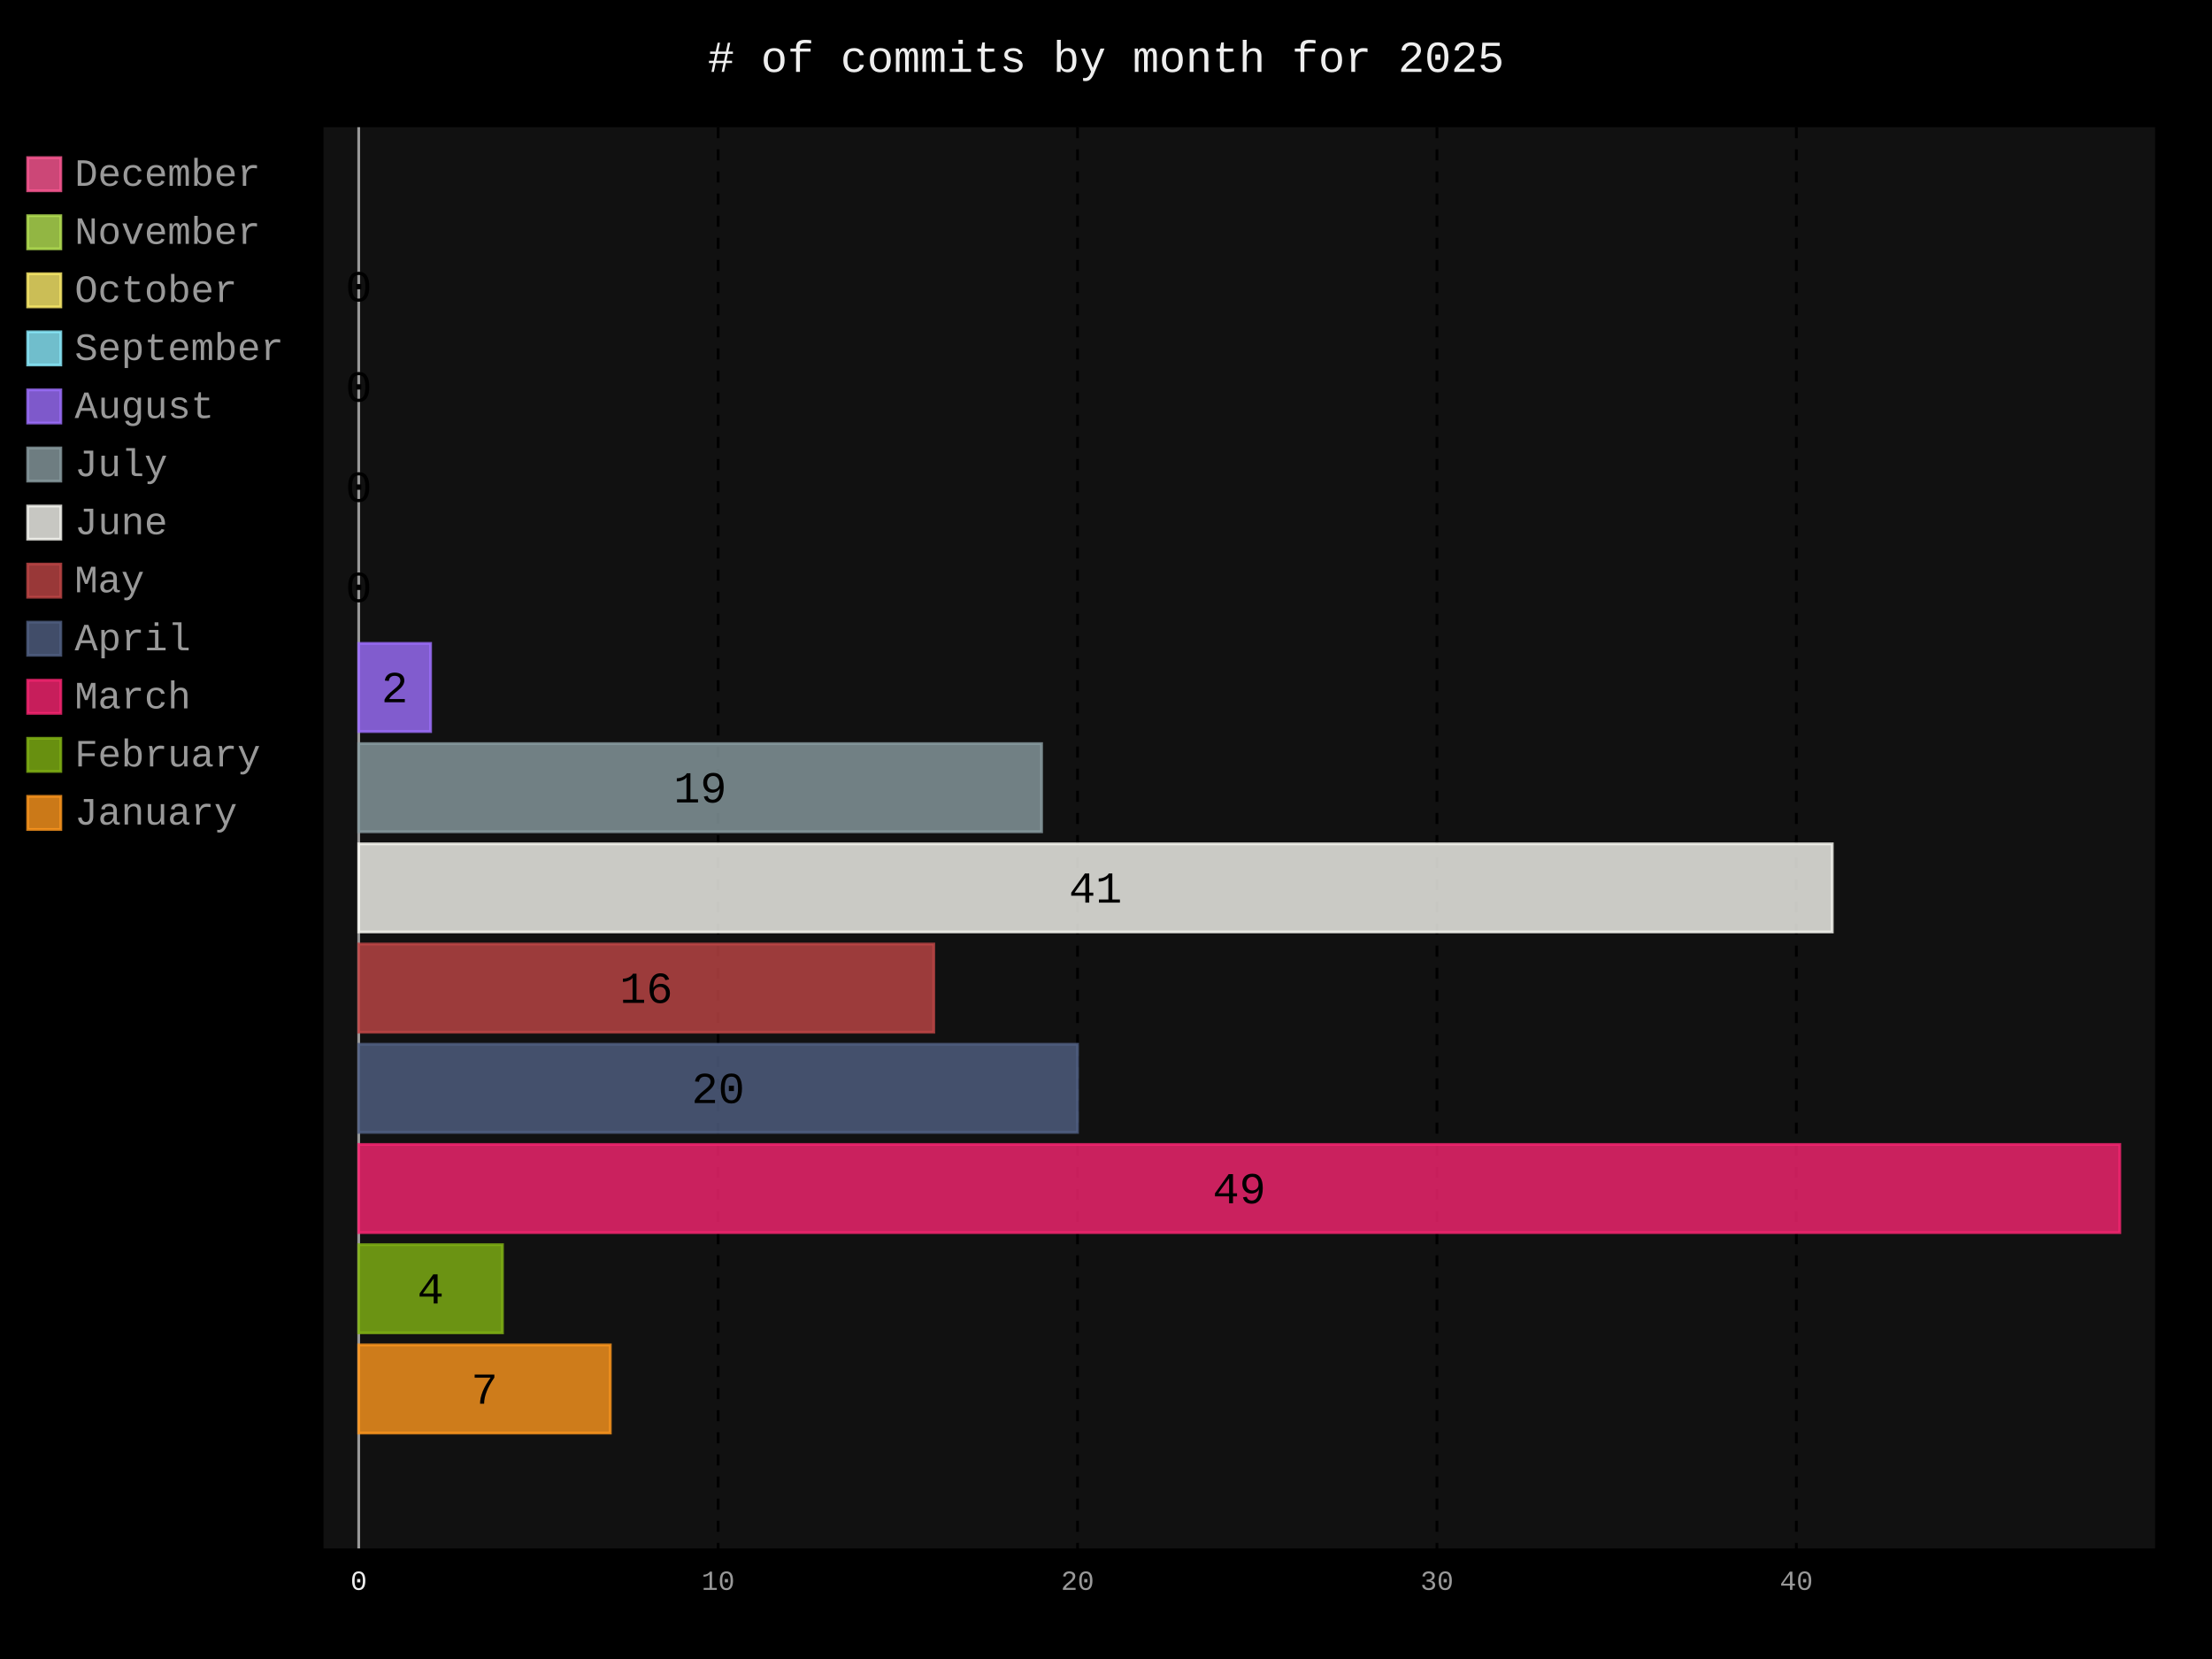
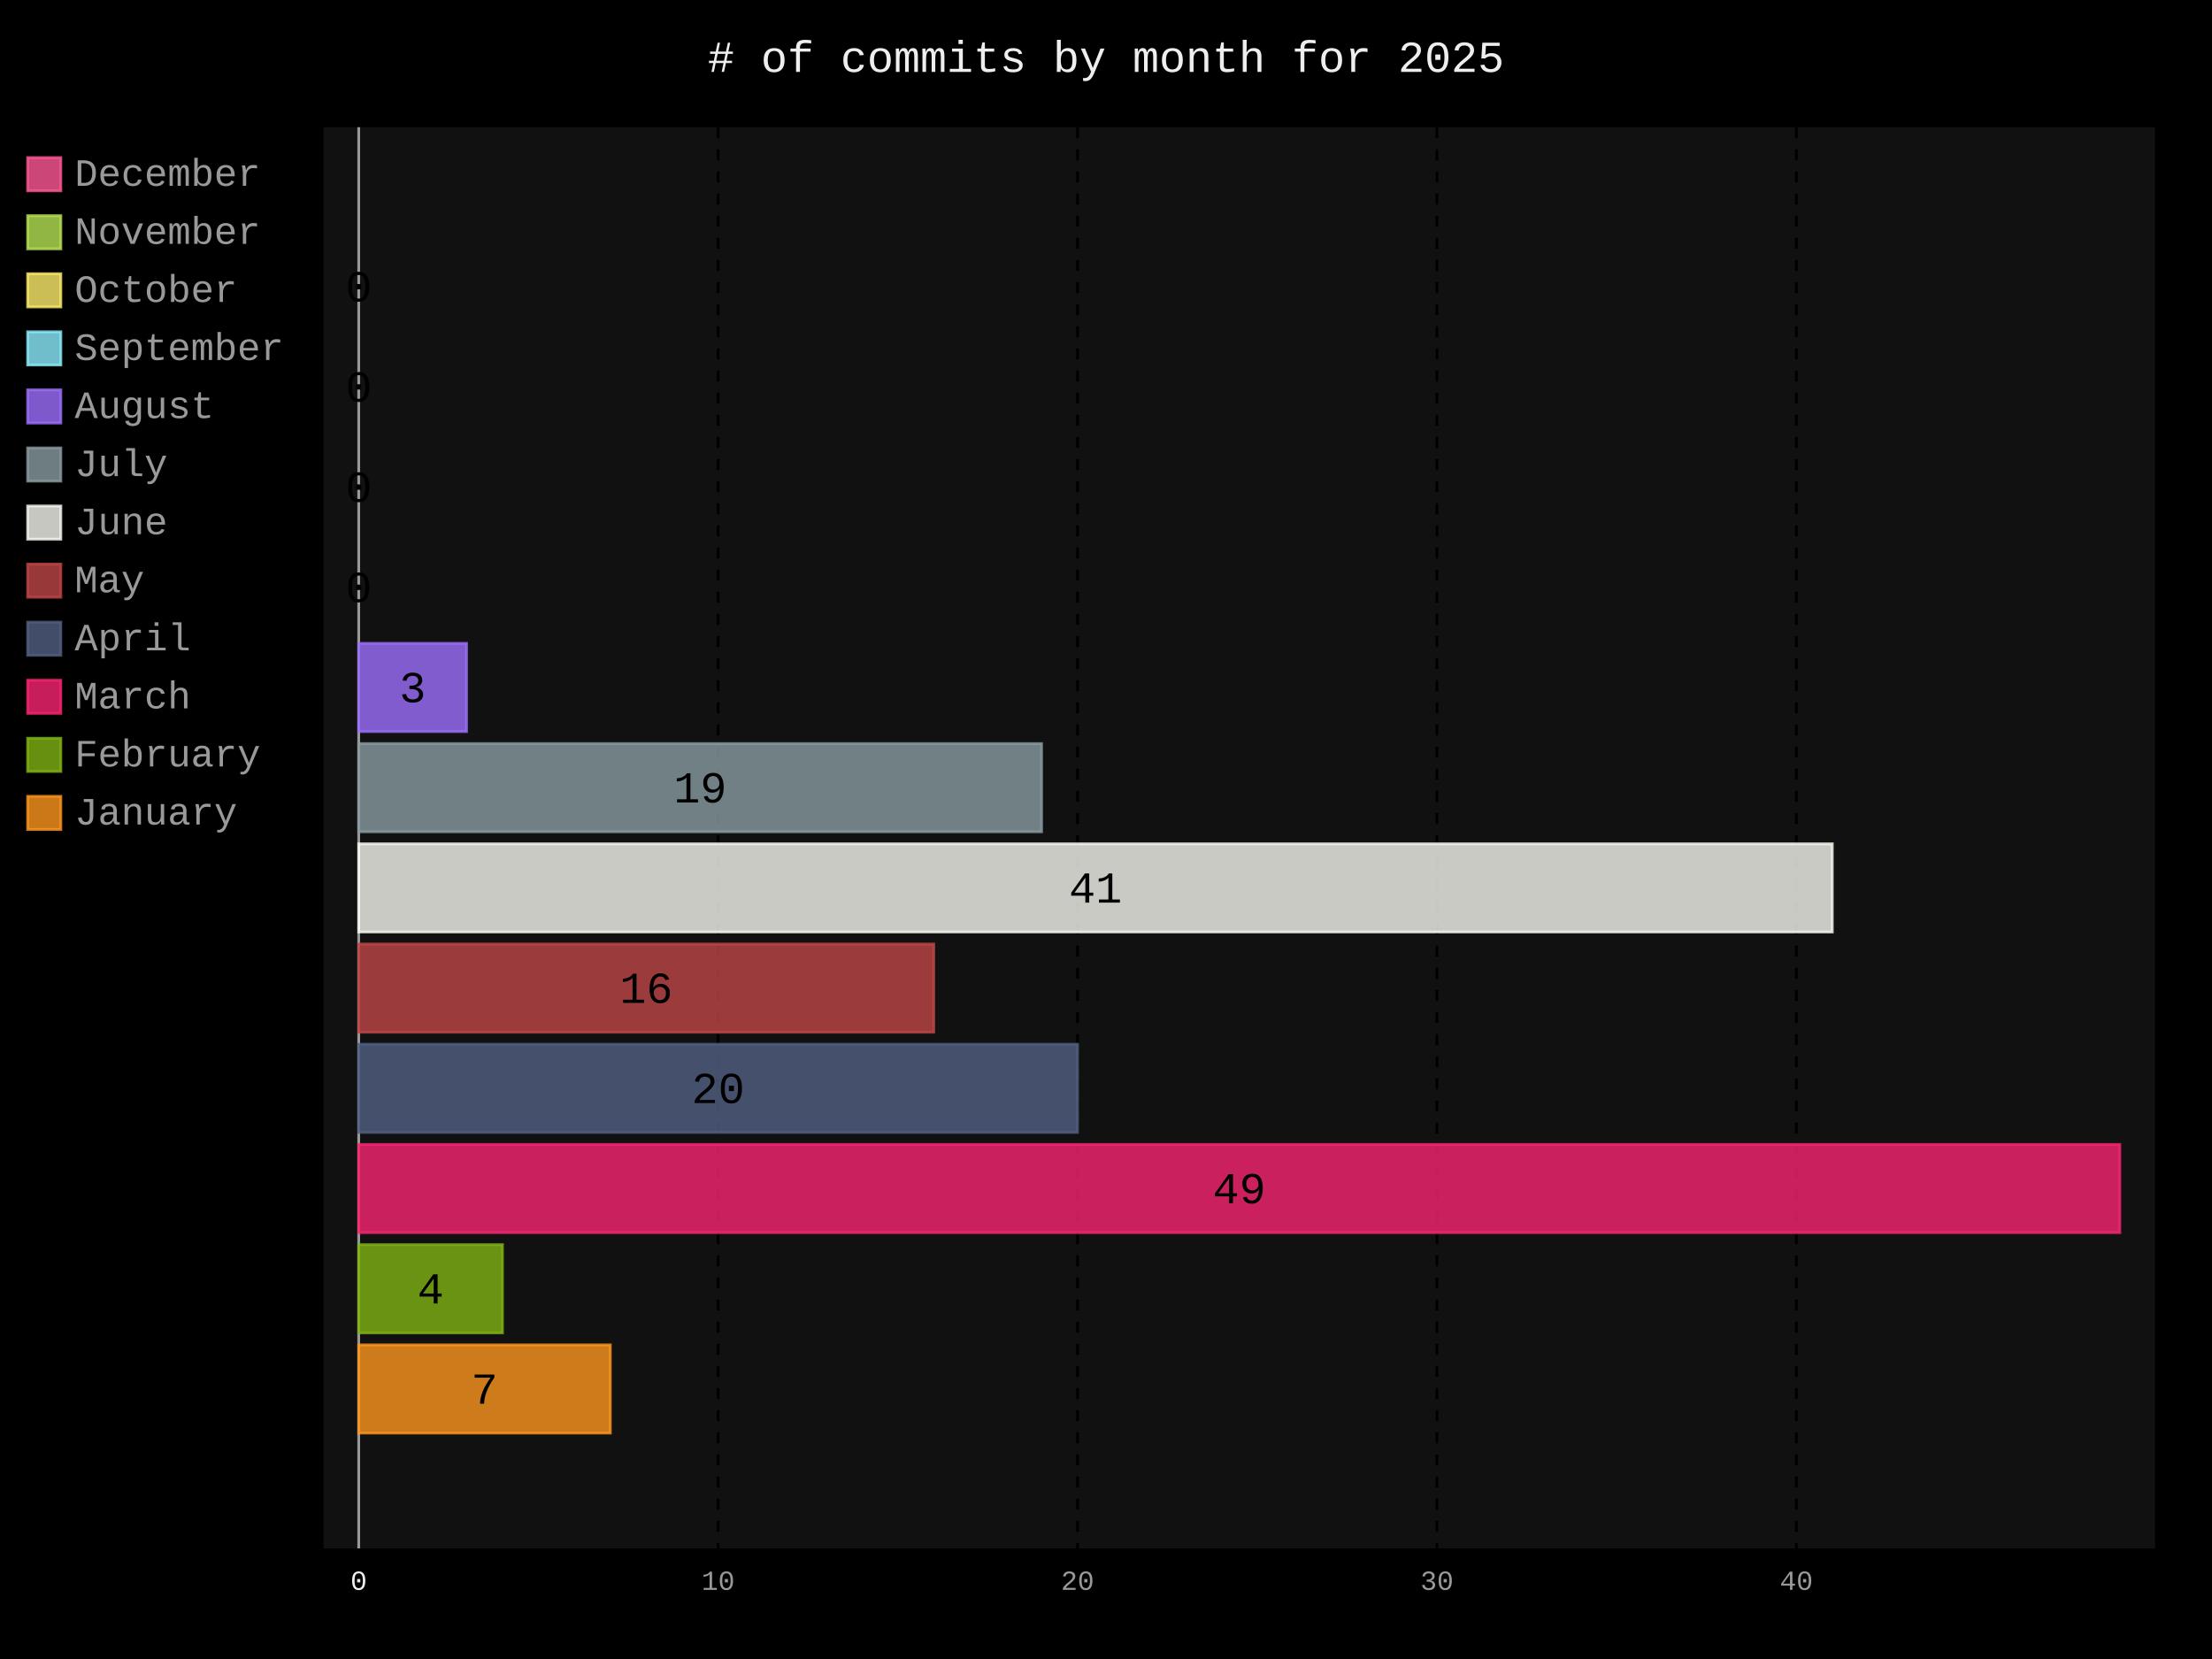
- <svg xmlns="http://www.w3.org/2000/svg" id="chart-fee23550-787e-4927-9310-5357d83aaab3" class="pygal-chart" viewBox="0 0 800 600">
+ <svg xmlns="http://www.w3.org/2000/svg" id="chart-8dfcf68d-2c5e-4134-b9e8-87f1671ad378" class="pygal-chart" viewBox="0 0 800 600">
  <defs>
-     <style type="text/css">#chart-fee23550-787e-4927-9310-5357d83aaab3{-webkit-user-select:none;-webkit-font-smoothing:antialiased;font-family:Consolas,"Liberation Mono",Menlo,Courier,monospace}#chart-fee23550-787e-4927-9310-5357d83aaab3 .title{font-family:Consolas,"Liberation Mono",Menlo,Courier,monospace;font-size:16px}#chart-fee23550-787e-4927-9310-5357d83aaab3 .legends .legend text{font-family:Consolas,"Liberation Mono",Menlo,Courier,monospace;font-size:14px}#chart-fee23550-787e-4927-9310-5357d83aaab3 .axis text{font-family:Consolas,"Liberation Mono",Menlo,Courier,monospace;font-size:10px}#chart-fee23550-787e-4927-9310-5357d83aaab3 .axis text.major{font-family:Consolas,"Liberation Mono",Menlo,Courier,monospace;font-size:10px}#chart-fee23550-787e-4927-9310-5357d83aaab3 .text-overlay text.value{font-family:Consolas,"Liberation Mono",Menlo,Courier,monospace;font-size:16px}#chart-fee23550-787e-4927-9310-5357d83aaab3 .text-overlay text.label{font-family:Consolas,"Liberation Mono",Menlo,Courier,monospace;font-size:10px}#chart-fee23550-787e-4927-9310-5357d83aaab3 .tooltip{font-family:Consolas,"Liberation Mono",Menlo,Courier,monospace;font-size:14px}#chart-fee23550-787e-4927-9310-5357d83aaab3 text.no_data{font-family:Consolas,"Liberation Mono",Menlo,Courier,monospace;font-size:64px}
- #chart-fee23550-787e-4927-9310-5357d83aaab3{background-color:black}#chart-fee23550-787e-4927-9310-5357d83aaab3 path,#chart-fee23550-787e-4927-9310-5357d83aaab3 line,#chart-fee23550-787e-4927-9310-5357d83aaab3 rect,#chart-fee23550-787e-4927-9310-5357d83aaab3 circle{-webkit-transition:250ms;-moz-transition:250ms;transition:250ms}#chart-fee23550-787e-4927-9310-5357d83aaab3 .graph &gt; .background{fill:black}#chart-fee23550-787e-4927-9310-5357d83aaab3 .plot &gt; .background{fill:#111}#chart-fee23550-787e-4927-9310-5357d83aaab3 .graph{fill:#999}#chart-fee23550-787e-4927-9310-5357d83aaab3 text.no_data{fill:#eee}#chart-fee23550-787e-4927-9310-5357d83aaab3 .title{fill:#eee}#chart-fee23550-787e-4927-9310-5357d83aaab3 .legends .legend text{fill:#999}#chart-fee23550-787e-4927-9310-5357d83aaab3 .legends .legend:hover text{fill:#eee}#chart-fee23550-787e-4927-9310-5357d83aaab3 .axis .line{stroke:#eee}#chart-fee23550-787e-4927-9310-5357d83aaab3 .axis .guide.line{stroke:#555}#chart-fee23550-787e-4927-9310-5357d83aaab3 .axis .major.line{stroke:#999}#chart-fee23550-787e-4927-9310-5357d83aaab3 .axis text.major{fill:#eee}#chart-fee23550-787e-4927-9310-5357d83aaab3 .axis.y .guides:hover .guide.line,#chart-fee23550-787e-4927-9310-5357d83aaab3 .line-graph .axis.x .guides:hover .guide.line,#chart-fee23550-787e-4927-9310-5357d83aaab3 .stackedline-graph .axis.x .guides:hover .guide.line,#chart-fee23550-787e-4927-9310-5357d83aaab3 .xy-graph .axis.x .guides:hover .guide.line{stroke:#eee}#chart-fee23550-787e-4927-9310-5357d83aaab3 .axis .guides:hover text{fill:#eee}#chart-fee23550-787e-4927-9310-5357d83aaab3 .reactive{fill-opacity:.8;stroke-opacity:.8;stroke-width:1}#chart-fee23550-787e-4927-9310-5357d83aaab3 .ci{stroke:#999}#chart-fee23550-787e-4927-9310-5357d83aaab3 .reactive.active,#chart-fee23550-787e-4927-9310-5357d83aaab3 .active .reactive{fill-opacity:.4;stroke-opacity:.9;stroke-width:4}#chart-fee23550-787e-4927-9310-5357d83aaab3 .ci .reactive.active{stroke-width:1.5}#chart-fee23550-787e-4927-9310-5357d83aaab3 .series text{fill:#eee}#chart-fee23550-787e-4927-9310-5357d83aaab3 .tooltip rect{fill:#111;stroke:#eee;-webkit-transition:opacity 250ms;-moz-transition:opacity 250ms;transition:opacity 250ms}#chart-fee23550-787e-4927-9310-5357d83aaab3 .tooltip .label{fill:#999}#chart-fee23550-787e-4927-9310-5357d83aaab3 .tooltip .label{fill:#999}#chart-fee23550-787e-4927-9310-5357d83aaab3 .tooltip .legend{font-size:.8em;fill:#555}#chart-fee23550-787e-4927-9310-5357d83aaab3 .tooltip .x_label{font-size:.6em;fill:#eee}#chart-fee23550-787e-4927-9310-5357d83aaab3 .tooltip .xlink{font-size:.5em;text-decoration:underline}#chart-fee23550-787e-4927-9310-5357d83aaab3 .tooltip .value{font-size:1.5em}#chart-fee23550-787e-4927-9310-5357d83aaab3 .bound{font-size:.5em}#chart-fee23550-787e-4927-9310-5357d83aaab3 .max-value{font-size:.75em;fill:#555}#chart-fee23550-787e-4927-9310-5357d83aaab3 .map-element{fill:#111;stroke:#555 !important}#chart-fee23550-787e-4927-9310-5357d83aaab3 .map-element .reactive{fill-opacity:inherit;stroke-opacity:inherit}#chart-fee23550-787e-4927-9310-5357d83aaab3 .color-0,#chart-fee23550-787e-4927-9310-5357d83aaab3 .color-0 a:visited{stroke:#ff5995;fill:#ff5995}#chart-fee23550-787e-4927-9310-5357d83aaab3 .color-1,#chart-fee23550-787e-4927-9310-5357d83aaab3 .color-1 a:visited{stroke:#b6e354;fill:#b6e354}#chart-fee23550-787e-4927-9310-5357d83aaab3 .color-2,#chart-fee23550-787e-4927-9310-5357d83aaab3 .color-2 a:visited{stroke:#feed6c;fill:#feed6c}#chart-fee23550-787e-4927-9310-5357d83aaab3 .color-3,#chart-fee23550-787e-4927-9310-5357d83aaab3 .color-3 a:visited{stroke:#8cedff;fill:#8cedff}#chart-fee23550-787e-4927-9310-5357d83aaab3 .color-4,#chart-fee23550-787e-4927-9310-5357d83aaab3 .color-4 a:visited{stroke:#9e6ffe;fill:#9e6ffe}#chart-fee23550-787e-4927-9310-5357d83aaab3 .color-5,#chart-fee23550-787e-4927-9310-5357d83aaab3 .color-5 a:visited{stroke:#899ca1;fill:#899ca1}#chart-fee23550-787e-4927-9310-5357d83aaab3 .color-6,#chart-fee23550-787e-4927-9310-5357d83aaab3 .color-6 a:visited{stroke:#f8f8f2;fill:#f8f8f2}#chart-fee23550-787e-4927-9310-5357d83aaab3 .color-7,#chart-fee23550-787e-4927-9310-5357d83aaab3 .color-7 a:visited{stroke:#bf4646;fill:#bf4646}#chart-fee23550-787e-4927-9310-5357d83aaab3 .color-8,#chart-fee23550-787e-4927-9310-5357d83aaab3 .color-8 a:visited{stroke:#516083;fill:#516083}#chart-fee23550-787e-4927-9310-5357d83aaab3 .color-9,#chart-fee23550-787e-4927-9310-5357d83aaab3 .color-9 a:visited{stroke:#f92672;fill:#f92672}#chart-fee23550-787e-4927-9310-5357d83aaab3 .color-10,#chart-fee23550-787e-4927-9310-5357d83aaab3 .color-10 a:visited{stroke:#82b414;fill:#82b414}#chart-fee23550-787e-4927-9310-5357d83aaab3 .color-11,#chart-fee23550-787e-4927-9310-5357d83aaab3 .color-11 a:visited{stroke:#fd971f;fill:#fd971f}#chart-fee23550-787e-4927-9310-5357d83aaab3 .text-overlay .color-0 text{fill:black}#chart-fee23550-787e-4927-9310-5357d83aaab3 .text-overlay .color-1 text{fill:black}#chart-fee23550-787e-4927-9310-5357d83aaab3 .text-overlay .color-2 text{fill:black}#chart-fee23550-787e-4927-9310-5357d83aaab3 .text-overlay .color-3 text{fill:black}#chart-fee23550-787e-4927-9310-5357d83aaab3 .text-overlay .color-4 text{fill:black}#chart-fee23550-787e-4927-9310-5357d83aaab3 .text-overlay .color-5 text{fill:black}#chart-fee23550-787e-4927-9310-5357d83aaab3 .text-overlay .color-6 text{fill:black}#chart-fee23550-787e-4927-9310-5357d83aaab3 .text-overlay .color-7 text{fill:black}#chart-fee23550-787e-4927-9310-5357d83aaab3 .text-overlay .color-8 text{fill:black}#chart-fee23550-787e-4927-9310-5357d83aaab3 .text-overlay .color-9 text{fill:black}#chart-fee23550-787e-4927-9310-5357d83aaab3 .text-overlay .color-10 text{fill:black}#chart-fee23550-787e-4927-9310-5357d83aaab3 .text-overlay .color-11 text{fill:black}
- #chart-fee23550-787e-4927-9310-5357d83aaab3 text.no_data{text-anchor:middle}#chart-fee23550-787e-4927-9310-5357d83aaab3 .guide.line{fill:none}#chart-fee23550-787e-4927-9310-5357d83aaab3 .centered{text-anchor:middle}#chart-fee23550-787e-4927-9310-5357d83aaab3 .title{text-anchor:middle}#chart-fee23550-787e-4927-9310-5357d83aaab3 .legends .legend text{fill-opacity:1}#chart-fee23550-787e-4927-9310-5357d83aaab3 .axis.x text{text-anchor:middle}#chart-fee23550-787e-4927-9310-5357d83aaab3 .axis.x:not(.web) text[transform]{text-anchor:start}#chart-fee23550-787e-4927-9310-5357d83aaab3 .axis.x:not(.web) text[transform].backwards{text-anchor:end}#chart-fee23550-787e-4927-9310-5357d83aaab3 .axis.y text{text-anchor:end}#chart-fee23550-787e-4927-9310-5357d83aaab3 .axis.y text[transform].backwards{text-anchor:start}#chart-fee23550-787e-4927-9310-5357d83aaab3 .axis.y2 text{text-anchor:start}#chart-fee23550-787e-4927-9310-5357d83aaab3 .axis.y2 text[transform].backwards{text-anchor:end}#chart-fee23550-787e-4927-9310-5357d83aaab3 .axis .guide.line{stroke-dasharray:4,4;stroke:black}#chart-fee23550-787e-4927-9310-5357d83aaab3 .axis .major.guide.line{stroke-dasharray:6,6;stroke:black}#chart-fee23550-787e-4927-9310-5357d83aaab3 .horizontal .axis.y .guide.line,#chart-fee23550-787e-4927-9310-5357d83aaab3 .horizontal .axis.y2 .guide.line,#chart-fee23550-787e-4927-9310-5357d83aaab3 .vertical .axis.x .guide.line{opacity:0}#chart-fee23550-787e-4927-9310-5357d83aaab3 .horizontal .axis.always_show .guide.line,#chart-fee23550-787e-4927-9310-5357d83aaab3 .vertical .axis.always_show .guide.line{opacity:1 !important}#chart-fee23550-787e-4927-9310-5357d83aaab3 .axis.y .guides:hover .guide.line,#chart-fee23550-787e-4927-9310-5357d83aaab3 .axis.y2 .guides:hover .guide.line,#chart-fee23550-787e-4927-9310-5357d83aaab3 .axis.x .guides:hover .guide.line{opacity:1}#chart-fee23550-787e-4927-9310-5357d83aaab3 .axis .guides:hover text{opacity:1}#chart-fee23550-787e-4927-9310-5357d83aaab3 .nofill{fill:none}#chart-fee23550-787e-4927-9310-5357d83aaab3 .subtle-fill{fill-opacity:.2}#chart-fee23550-787e-4927-9310-5357d83aaab3 .dot{stroke-width:1px;fill-opacity:1;stroke-opacity:1}#chart-fee23550-787e-4927-9310-5357d83aaab3 .dot.active{stroke-width:5px}#chart-fee23550-787e-4927-9310-5357d83aaab3 .dot.negative{fill:transparent}#chart-fee23550-787e-4927-9310-5357d83aaab3 text,#chart-fee23550-787e-4927-9310-5357d83aaab3 tspan{stroke:none !important}#chart-fee23550-787e-4927-9310-5357d83aaab3 .series text.active{opacity:1}#chart-fee23550-787e-4927-9310-5357d83aaab3 .tooltip rect{fill-opacity:.95;stroke-width:.5}#chart-fee23550-787e-4927-9310-5357d83aaab3 .tooltip text{fill-opacity:1}#chart-fee23550-787e-4927-9310-5357d83aaab3 .showable{visibility:hidden}#chart-fee23550-787e-4927-9310-5357d83aaab3 .showable.shown{visibility:visible}#chart-fee23550-787e-4927-9310-5357d83aaab3 .gauge-background{fill:rgba(229,229,229,1);stroke:none}#chart-fee23550-787e-4927-9310-5357d83aaab3 .bg-lines{stroke:black;stroke-width:2px}</style>
+     <style type="text/css">#chart-8dfcf68d-2c5e-4134-b9e8-87f1671ad378{-webkit-user-select:none;-webkit-font-smoothing:antialiased;font-family:Consolas,"Liberation Mono",Menlo,Courier,monospace}#chart-8dfcf68d-2c5e-4134-b9e8-87f1671ad378 .title{font-family:Consolas,"Liberation Mono",Menlo,Courier,monospace;font-size:16px}#chart-8dfcf68d-2c5e-4134-b9e8-87f1671ad378 .legends .legend text{font-family:Consolas,"Liberation Mono",Menlo,Courier,monospace;font-size:14px}#chart-8dfcf68d-2c5e-4134-b9e8-87f1671ad378 .axis text{font-family:Consolas,"Liberation Mono",Menlo,Courier,monospace;font-size:10px}#chart-8dfcf68d-2c5e-4134-b9e8-87f1671ad378 .axis text.major{font-family:Consolas,"Liberation Mono",Menlo,Courier,monospace;font-size:10px}#chart-8dfcf68d-2c5e-4134-b9e8-87f1671ad378 .text-overlay text.value{font-family:Consolas,"Liberation Mono",Menlo,Courier,monospace;font-size:16px}#chart-8dfcf68d-2c5e-4134-b9e8-87f1671ad378 .text-overlay text.label{font-family:Consolas,"Liberation Mono",Menlo,Courier,monospace;font-size:10px}#chart-8dfcf68d-2c5e-4134-b9e8-87f1671ad378 .tooltip{font-family:Consolas,"Liberation Mono",Menlo,Courier,monospace;font-size:14px}#chart-8dfcf68d-2c5e-4134-b9e8-87f1671ad378 text.no_data{font-family:Consolas,"Liberation Mono",Menlo,Courier,monospace;font-size:64px}
+ #chart-8dfcf68d-2c5e-4134-b9e8-87f1671ad378{background-color:black}#chart-8dfcf68d-2c5e-4134-b9e8-87f1671ad378 path,#chart-8dfcf68d-2c5e-4134-b9e8-87f1671ad378 line,#chart-8dfcf68d-2c5e-4134-b9e8-87f1671ad378 rect,#chart-8dfcf68d-2c5e-4134-b9e8-87f1671ad378 circle{-webkit-transition:250ms;-moz-transition:250ms;transition:250ms}#chart-8dfcf68d-2c5e-4134-b9e8-87f1671ad378 .graph &gt; .background{fill:black}#chart-8dfcf68d-2c5e-4134-b9e8-87f1671ad378 .plot &gt; .background{fill:#111}#chart-8dfcf68d-2c5e-4134-b9e8-87f1671ad378 .graph{fill:#999}#chart-8dfcf68d-2c5e-4134-b9e8-87f1671ad378 text.no_data{fill:#eee}#chart-8dfcf68d-2c5e-4134-b9e8-87f1671ad378 .title{fill:#eee}#chart-8dfcf68d-2c5e-4134-b9e8-87f1671ad378 .legends .legend text{fill:#999}#chart-8dfcf68d-2c5e-4134-b9e8-87f1671ad378 .legends .legend:hover text{fill:#eee}#chart-8dfcf68d-2c5e-4134-b9e8-87f1671ad378 .axis .line{stroke:#eee}#chart-8dfcf68d-2c5e-4134-b9e8-87f1671ad378 .axis .guide.line{stroke:#555}#chart-8dfcf68d-2c5e-4134-b9e8-87f1671ad378 .axis .major.line{stroke:#999}#chart-8dfcf68d-2c5e-4134-b9e8-87f1671ad378 .axis text.major{fill:#eee}#chart-8dfcf68d-2c5e-4134-b9e8-87f1671ad378 .axis.y .guides:hover .guide.line,#chart-8dfcf68d-2c5e-4134-b9e8-87f1671ad378 .line-graph .axis.x .guides:hover .guide.line,#chart-8dfcf68d-2c5e-4134-b9e8-87f1671ad378 .stackedline-graph .axis.x .guides:hover .guide.line,#chart-8dfcf68d-2c5e-4134-b9e8-87f1671ad378 .xy-graph .axis.x .guides:hover .guide.line{stroke:#eee}#chart-8dfcf68d-2c5e-4134-b9e8-87f1671ad378 .axis .guides:hover text{fill:#eee}#chart-8dfcf68d-2c5e-4134-b9e8-87f1671ad378 .reactive{fill-opacity:.8;stroke-opacity:.8;stroke-width:1}#chart-8dfcf68d-2c5e-4134-b9e8-87f1671ad378 .ci{stroke:#999}#chart-8dfcf68d-2c5e-4134-b9e8-87f1671ad378 .reactive.active,#chart-8dfcf68d-2c5e-4134-b9e8-87f1671ad378 .active .reactive{fill-opacity:.4;stroke-opacity:.9;stroke-width:4}#chart-8dfcf68d-2c5e-4134-b9e8-87f1671ad378 .ci .reactive.active{stroke-width:1.5}#chart-8dfcf68d-2c5e-4134-b9e8-87f1671ad378 .series text{fill:#eee}#chart-8dfcf68d-2c5e-4134-b9e8-87f1671ad378 .tooltip rect{fill:#111;stroke:#eee;-webkit-transition:opacity 250ms;-moz-transition:opacity 250ms;transition:opacity 250ms}#chart-8dfcf68d-2c5e-4134-b9e8-87f1671ad378 .tooltip .label{fill:#999}#chart-8dfcf68d-2c5e-4134-b9e8-87f1671ad378 .tooltip .label{fill:#999}#chart-8dfcf68d-2c5e-4134-b9e8-87f1671ad378 .tooltip .legend{font-size:.8em;fill:#555}#chart-8dfcf68d-2c5e-4134-b9e8-87f1671ad378 .tooltip .x_label{font-size:.6em;fill:#eee}#chart-8dfcf68d-2c5e-4134-b9e8-87f1671ad378 .tooltip .xlink{font-size:.5em;text-decoration:underline}#chart-8dfcf68d-2c5e-4134-b9e8-87f1671ad378 .tooltip .value{font-size:1.5em}#chart-8dfcf68d-2c5e-4134-b9e8-87f1671ad378 .bound{font-size:.5em}#chart-8dfcf68d-2c5e-4134-b9e8-87f1671ad378 .max-value{font-size:.75em;fill:#555}#chart-8dfcf68d-2c5e-4134-b9e8-87f1671ad378 .map-element{fill:#111;stroke:#555 !important}#chart-8dfcf68d-2c5e-4134-b9e8-87f1671ad378 .map-element .reactive{fill-opacity:inherit;stroke-opacity:inherit}#chart-8dfcf68d-2c5e-4134-b9e8-87f1671ad378 .color-0,#chart-8dfcf68d-2c5e-4134-b9e8-87f1671ad378 .color-0 a:visited{stroke:#ff5995;fill:#ff5995}#chart-8dfcf68d-2c5e-4134-b9e8-87f1671ad378 .color-1,#chart-8dfcf68d-2c5e-4134-b9e8-87f1671ad378 .color-1 a:visited{stroke:#b6e354;fill:#b6e354}#chart-8dfcf68d-2c5e-4134-b9e8-87f1671ad378 .color-2,#chart-8dfcf68d-2c5e-4134-b9e8-87f1671ad378 .color-2 a:visited{stroke:#feed6c;fill:#feed6c}#chart-8dfcf68d-2c5e-4134-b9e8-87f1671ad378 .color-3,#chart-8dfcf68d-2c5e-4134-b9e8-87f1671ad378 .color-3 a:visited{stroke:#8cedff;fill:#8cedff}#chart-8dfcf68d-2c5e-4134-b9e8-87f1671ad378 .color-4,#chart-8dfcf68d-2c5e-4134-b9e8-87f1671ad378 .color-4 a:visited{stroke:#9e6ffe;fill:#9e6ffe}#chart-8dfcf68d-2c5e-4134-b9e8-87f1671ad378 .color-5,#chart-8dfcf68d-2c5e-4134-b9e8-87f1671ad378 .color-5 a:visited{stroke:#899ca1;fill:#899ca1}#chart-8dfcf68d-2c5e-4134-b9e8-87f1671ad378 .color-6,#chart-8dfcf68d-2c5e-4134-b9e8-87f1671ad378 .color-6 a:visited{stroke:#f8f8f2;fill:#f8f8f2}#chart-8dfcf68d-2c5e-4134-b9e8-87f1671ad378 .color-7,#chart-8dfcf68d-2c5e-4134-b9e8-87f1671ad378 .color-7 a:visited{stroke:#bf4646;fill:#bf4646}#chart-8dfcf68d-2c5e-4134-b9e8-87f1671ad378 .color-8,#chart-8dfcf68d-2c5e-4134-b9e8-87f1671ad378 .color-8 a:visited{stroke:#516083;fill:#516083}#chart-8dfcf68d-2c5e-4134-b9e8-87f1671ad378 .color-9,#chart-8dfcf68d-2c5e-4134-b9e8-87f1671ad378 .color-9 a:visited{stroke:#f92672;fill:#f92672}#chart-8dfcf68d-2c5e-4134-b9e8-87f1671ad378 .color-10,#chart-8dfcf68d-2c5e-4134-b9e8-87f1671ad378 .color-10 a:visited{stroke:#82b414;fill:#82b414}#chart-8dfcf68d-2c5e-4134-b9e8-87f1671ad378 .color-11,#chart-8dfcf68d-2c5e-4134-b9e8-87f1671ad378 .color-11 a:visited{stroke:#fd971f;fill:#fd971f}#chart-8dfcf68d-2c5e-4134-b9e8-87f1671ad378 .text-overlay .color-0 text{fill:black}#chart-8dfcf68d-2c5e-4134-b9e8-87f1671ad378 .text-overlay .color-1 text{fill:black}#chart-8dfcf68d-2c5e-4134-b9e8-87f1671ad378 .text-overlay .color-2 text{fill:black}#chart-8dfcf68d-2c5e-4134-b9e8-87f1671ad378 .text-overlay .color-3 text{fill:black}#chart-8dfcf68d-2c5e-4134-b9e8-87f1671ad378 .text-overlay .color-4 text{fill:black}#chart-8dfcf68d-2c5e-4134-b9e8-87f1671ad378 .text-overlay .color-5 text{fill:black}#chart-8dfcf68d-2c5e-4134-b9e8-87f1671ad378 .text-overlay .color-6 text{fill:black}#chart-8dfcf68d-2c5e-4134-b9e8-87f1671ad378 .text-overlay .color-7 text{fill:black}#chart-8dfcf68d-2c5e-4134-b9e8-87f1671ad378 .text-overlay .color-8 text{fill:black}#chart-8dfcf68d-2c5e-4134-b9e8-87f1671ad378 .text-overlay .color-9 text{fill:black}#chart-8dfcf68d-2c5e-4134-b9e8-87f1671ad378 .text-overlay .color-10 text{fill:black}#chart-8dfcf68d-2c5e-4134-b9e8-87f1671ad378 .text-overlay .color-11 text{fill:black}
+ #chart-8dfcf68d-2c5e-4134-b9e8-87f1671ad378 text.no_data{text-anchor:middle}#chart-8dfcf68d-2c5e-4134-b9e8-87f1671ad378 .guide.line{fill:none}#chart-8dfcf68d-2c5e-4134-b9e8-87f1671ad378 .centered{text-anchor:middle}#chart-8dfcf68d-2c5e-4134-b9e8-87f1671ad378 .title{text-anchor:middle}#chart-8dfcf68d-2c5e-4134-b9e8-87f1671ad378 .legends .legend text{fill-opacity:1}#chart-8dfcf68d-2c5e-4134-b9e8-87f1671ad378 .axis.x text{text-anchor:middle}#chart-8dfcf68d-2c5e-4134-b9e8-87f1671ad378 .axis.x:not(.web) text[transform]{text-anchor:start}#chart-8dfcf68d-2c5e-4134-b9e8-87f1671ad378 .axis.x:not(.web) text[transform].backwards{text-anchor:end}#chart-8dfcf68d-2c5e-4134-b9e8-87f1671ad378 .axis.y text{text-anchor:end}#chart-8dfcf68d-2c5e-4134-b9e8-87f1671ad378 .axis.y text[transform].backwards{text-anchor:start}#chart-8dfcf68d-2c5e-4134-b9e8-87f1671ad378 .axis.y2 text{text-anchor:start}#chart-8dfcf68d-2c5e-4134-b9e8-87f1671ad378 .axis.y2 text[transform].backwards{text-anchor:end}#chart-8dfcf68d-2c5e-4134-b9e8-87f1671ad378 .axis .guide.line{stroke-dasharray:4,4;stroke:black}#chart-8dfcf68d-2c5e-4134-b9e8-87f1671ad378 .axis .major.guide.line{stroke-dasharray:6,6;stroke:black}#chart-8dfcf68d-2c5e-4134-b9e8-87f1671ad378 .horizontal .axis.y .guide.line,#chart-8dfcf68d-2c5e-4134-b9e8-87f1671ad378 .horizontal .axis.y2 .guide.line,#chart-8dfcf68d-2c5e-4134-b9e8-87f1671ad378 .vertical .axis.x .guide.line{opacity:0}#chart-8dfcf68d-2c5e-4134-b9e8-87f1671ad378 .horizontal .axis.always_show .guide.line,#chart-8dfcf68d-2c5e-4134-b9e8-87f1671ad378 .vertical .axis.always_show .guide.line{opacity:1 !important}#chart-8dfcf68d-2c5e-4134-b9e8-87f1671ad378 .axis.y .guides:hover .guide.line,#chart-8dfcf68d-2c5e-4134-b9e8-87f1671ad378 .axis.y2 .guides:hover .guide.line,#chart-8dfcf68d-2c5e-4134-b9e8-87f1671ad378 .axis.x .guides:hover .guide.line{opacity:1}#chart-8dfcf68d-2c5e-4134-b9e8-87f1671ad378 .axis .guides:hover text{opacity:1}#chart-8dfcf68d-2c5e-4134-b9e8-87f1671ad378 .nofill{fill:none}#chart-8dfcf68d-2c5e-4134-b9e8-87f1671ad378 .subtle-fill{fill-opacity:.2}#chart-8dfcf68d-2c5e-4134-b9e8-87f1671ad378 .dot{stroke-width:1px;fill-opacity:1;stroke-opacity:1}#chart-8dfcf68d-2c5e-4134-b9e8-87f1671ad378 .dot.active{stroke-width:5px}#chart-8dfcf68d-2c5e-4134-b9e8-87f1671ad378 .dot.negative{fill:transparent}#chart-8dfcf68d-2c5e-4134-b9e8-87f1671ad378 text,#chart-8dfcf68d-2c5e-4134-b9e8-87f1671ad378 tspan{stroke:none !important}#chart-8dfcf68d-2c5e-4134-b9e8-87f1671ad378 .series text.active{opacity:1}#chart-8dfcf68d-2c5e-4134-b9e8-87f1671ad378 .tooltip rect{fill-opacity:.95;stroke-width:.5}#chart-8dfcf68d-2c5e-4134-b9e8-87f1671ad378 .tooltip text{fill-opacity:1}#chart-8dfcf68d-2c5e-4134-b9e8-87f1671ad378 .showable{visibility:hidden}#chart-8dfcf68d-2c5e-4134-b9e8-87f1671ad378 .showable.shown{visibility:visible}#chart-8dfcf68d-2c5e-4134-b9e8-87f1671ad378 .gauge-background{fill:rgba(229,229,229,1);stroke:none}#chart-8dfcf68d-2c5e-4134-b9e8-87f1671ad378 .bg-lines{stroke:black;stroke-width:2px}</style>
  </defs>
  <g class="graph horizontalbar-graph horizontal">
    <rect x="0" y="0" width="800" height="600" class="background" />
    <g transform="translate(117, 46)" class="plot">
      <rect x="0" y="0" width="662.4" height="514" class="background" />
      <g class="axis x always_show">
        <g class="guides">
          <path d="M12.738 0 v514" class="axis major line" />
          <text x="12.738" y="529.0" class="major">0</text>
        </g>
        <g class="guides">
          <path d="M142.723 0 v514" class="guide line" />
          <text x="142.723" y="529.0" class="">10</text>
        </g>
        <g class="guides">
          <path d="M272.707 0 v514" class="guide line" />
          <text x="272.707" y="529.0" class="">20</text>
        </g>
        <g class="guides">
          <path d="M402.691 0 v514" class="guide line" />
          <text x="402.691" y="529.0" class="">30</text>
        </g>
        <g class="guides">
          <path d="M532.676 0 v514" class="guide line" />
          <text x="532.676" y="529.0" class="">40</text>
        </g>
      </g>
      <g class="series serie-11 color-11">
        <g class="bars">
          <g class="bar">
            <rect x="12.738" y="440.393" rx="0" ry="0" width="90.989" height="31.894" class="rect reactive tooltip-trigger" />
          </g>
        </g>
      </g>
      <g class="series serie-10 color-10">
        <g class="bars">
          <g class="bar">
            <rect x="12.738" y="404.149" rx="0" ry="0" width="51.994" height="31.894" class="rect reactive tooltip-trigger" />
          </g>
        </g>
      </g>
      <g class="series serie-9 color-9">
        <g class="bars">
          <g class="bar">
            <rect x="12.738" y="367.905" rx="0" ry="0" width="636.923" height="31.894" class="rect reactive tooltip-trigger" />
          </g>
        </g>
      </g>
      <g class="series serie-8 color-8">
        <g class="bars">
          <g class="bar">
            <rect x="12.738" y="331.662" rx="0" ry="0" width="259.969" height="31.894" class="rect reactive tooltip-trigger" />
          </g>
        </g>
      </g>
      <g class="series serie-7 color-7">
        <g class="bars">
          <g class="bar">
            <rect x="12.738" y="295.418" rx="0" ry="0" width="207.975" height="31.894" class="rect reactive tooltip-trigger" />
          </g>
        </g>
      </g>
      <g class="series serie-6 color-6">
        <g class="bars">
          <g class="bar">
            <rect x="12.738" y="259.175" rx="0" ry="0" width="532.936" height="31.894" class="rect reactive tooltip-trigger" />
          </g>
        </g>
      </g>
      <g class="series serie-5 color-5">
        <g class="bars">
          <g class="bar">
            <rect x="12.738" y="222.931" rx="0" ry="0" width="246.97" height="31.894" class="rect reactive tooltip-trigger" />
          </g>
        </g>
      </g>
      <g class="series serie-4 color-4">
        <g class="bars">
          <g class="bar">
-             <rect x="12.738" y="186.687" rx="0" ry="0" width="25.997" height="31.894" class="rect reactive tooltip-trigger" />
+             <rect x="12.738" y="186.687" rx="0" ry="0" width="38.995" height="31.894" class="rect reactive tooltip-trigger" />
          </g>
        </g>
      </g>
      <g class="series serie-3 color-3">
        <g class="bars">
          <g class="bar">
            <rect x="12.738" y="150.444" rx="0" ry="0" height="31.894" class="rect reactive tooltip-trigger" />
          </g>
        </g>
      </g>
      <g class="series serie-2 color-2">
        <g class="bars">
          <g class="bar">
            <rect x="12.738" y="114.2" rx="0" ry="0" height="31.894" class="rect reactive tooltip-trigger" />
          </g>
        </g>
      </g>
      <g class="series serie-1 color-1">
        <g class="bars">
          <g class="bar">
            <rect x="12.738" y="77.957" rx="0" ry="0" height="31.894" class="rect reactive tooltip-trigger" />
          </g>
        </g>
      </g>
      <g class="series serie-0 color-0">
        <g class="bars">
          <g class="bar">
            <rect x="12.738" y="41.713" rx="0" ry="0" height="31.894" class="rect reactive tooltip-trigger" />
          </g>
        </g>
      </g>
    </g>
    <g class="titles">
      <text x="400.0" y="26" class="title plot_title"># of commits by month for 2025</text>
    </g>
    <g transform="translate(117, 46)" class="plot overlay">
      <g class="series serie-11 color-11" />
      <g class="series serie-10 color-10" />
      <g class="series serie-9 color-9" />
      <g class="series serie-8 color-8" />
      <g class="series serie-7 color-7" />
      <g class="series serie-6 color-6" />
      <g class="series serie-5 color-5" />
      <g class="series serie-4 color-4" />
      <g class="series serie-3 color-3" />
      <g class="series serie-2 color-2" />
      <g class="series serie-1 color-1" />
      <g class="series serie-0 color-0" />
    </g>
    <g transform="translate(117, 46)" class="plot text-overlay">
      <g class="series serie-11 color-11">
        <text text-anchor="middle" x="58.233" y="461.673" class="value">7</text>
      </g>
      <g class="series serie-10 color-10">
        <text text-anchor="middle" x="38.735" y="425.429" class="value">4</text>
      </g>
      <g class="series serie-9 color-9">
        <text text-anchor="middle" x="331.2" y="389.186" class="value">49</text>
      </g>
      <g class="series serie-8 color-8">
        <text text-anchor="middle" x="142.723" y="352.942" class="value">20</text>
      </g>
      <g class="series serie-7 color-7">
        <text text-anchor="middle" x="116.726" y="316.699" class="value">16</text>
      </g>
      <g class="series serie-6 color-6">
        <text text-anchor="middle" x="279.206" y="280.455" class="value">41</text>
      </g>
      <g class="series serie-5 color-5">
        <text text-anchor="middle" x="136.224" y="244.212" class="value">19</text>
      </g>
      <g class="series serie-4 color-4">
-         <text text-anchor="middle" x="25.737" y="207.968" class="value">2</text>
+         <text text-anchor="middle" x="32.236" y="207.968" class="value">3</text>
      </g>
      <g class="series serie-3 color-3">
        <text text-anchor="middle" x="12.738" y="171.724" class="value">0</text>
      </g>
      <g class="series serie-2 color-2">
        <text text-anchor="middle" x="12.738" y="135.481" class="value">0</text>
      </g>
      <g class="series serie-1 color-1">
        <text text-anchor="middle" x="12.738" y="99.237" class="value">0</text>
      </g>
      <g class="series serie-0 color-0">
        <text text-anchor="middle" x="12.738" y="62.994" class="value">0</text>
      </g>
    </g>
    <g transform="translate(117, 46)" class="plot tooltip-overlay">
      <g transform="translate(0 0)" style="opacity: 0" class="tooltip">
        <rect rx="0" ry="0" width="0" height="0" class="tooltip-box" />
        <g class="text" />
      </g>
    </g>
    <g transform="translate(10, 56)" class="legends">
      <g id="activate-serie-0" class="legend reactive activate-serie">
        <rect x="0.0" y="1.0" width="12" height="12" class="color-0 reactive" />
        <text x="17.0" y="11.2">December</text>
      </g>
      <g id="activate-serie-1" class="legend reactive activate-serie">
        <rect x="0.0" y="22.0" width="12" height="12" class="color-1 reactive" />
        <text x="17.0" y="32.2">November</text>
      </g>
      <g id="activate-serie-2" class="legend reactive activate-serie">
        <rect x="0.0" y="43.0" width="12" height="12" class="color-2 reactive" />
        <text x="17.0" y="53.2">October</text>
      </g>
      <g id="activate-serie-3" class="legend reactive activate-serie">
        <rect x="0.0" y="64.0" width="12" height="12" class="color-3 reactive" />
        <text x="17.0" y="74.2">September</text>
      </g>
      <g id="activate-serie-4" class="legend reactive activate-serie">
        <rect x="0.0" y="85.0" width="12" height="12" class="color-4 reactive" />
        <text x="17.0" y="95.2">August</text>
      </g>
      <g id="activate-serie-5" class="legend reactive activate-serie">
        <rect x="0.0" y="106.0" width="12" height="12" class="color-5 reactive" />
        <text x="17.0" y="116.2">July</text>
      </g>
      <g id="activate-serie-6" class="legend reactive activate-serie">
        <rect x="0.0" y="127.0" width="12" height="12" class="color-6 reactive" />
        <text x="17.0" y="137.2">June</text>
      </g>
      <g id="activate-serie-7" class="legend reactive activate-serie">
        <rect x="0.0" y="148.0" width="12" height="12" class="color-7 reactive" />
        <text x="17.0" y="158.2">May</text>
      </g>
      <g id="activate-serie-8" class="legend reactive activate-serie">
        <rect x="0.0" y="169.0" width="12" height="12" class="color-8 reactive" />
        <text x="17.0" y="179.2">April</text>
      </g>
      <g id="activate-serie-9" class="legend reactive activate-serie">
        <rect x="0.0" y="190.0" width="12" height="12" class="color-9 reactive" />
        <text x="17.0" y="200.2">March</text>
      </g>
      <g id="activate-serie-10" class="legend reactive activate-serie">
        <rect x="0.0" y="211.0" width="12" height="12" class="color-10 reactive" />
        <text x="17.0" y="221.2">February</text>
      </g>
      <g id="activate-serie-11" class="legend reactive activate-serie">
        <rect x="0.0" y="232.0" width="12" height="12" class="color-11 reactive" />
        <text x="17.0" y="242.2">January</text>
      </g>
    </g>
    <g transform="translate(790, 56)" class="legends" />
  </g>
</svg>
